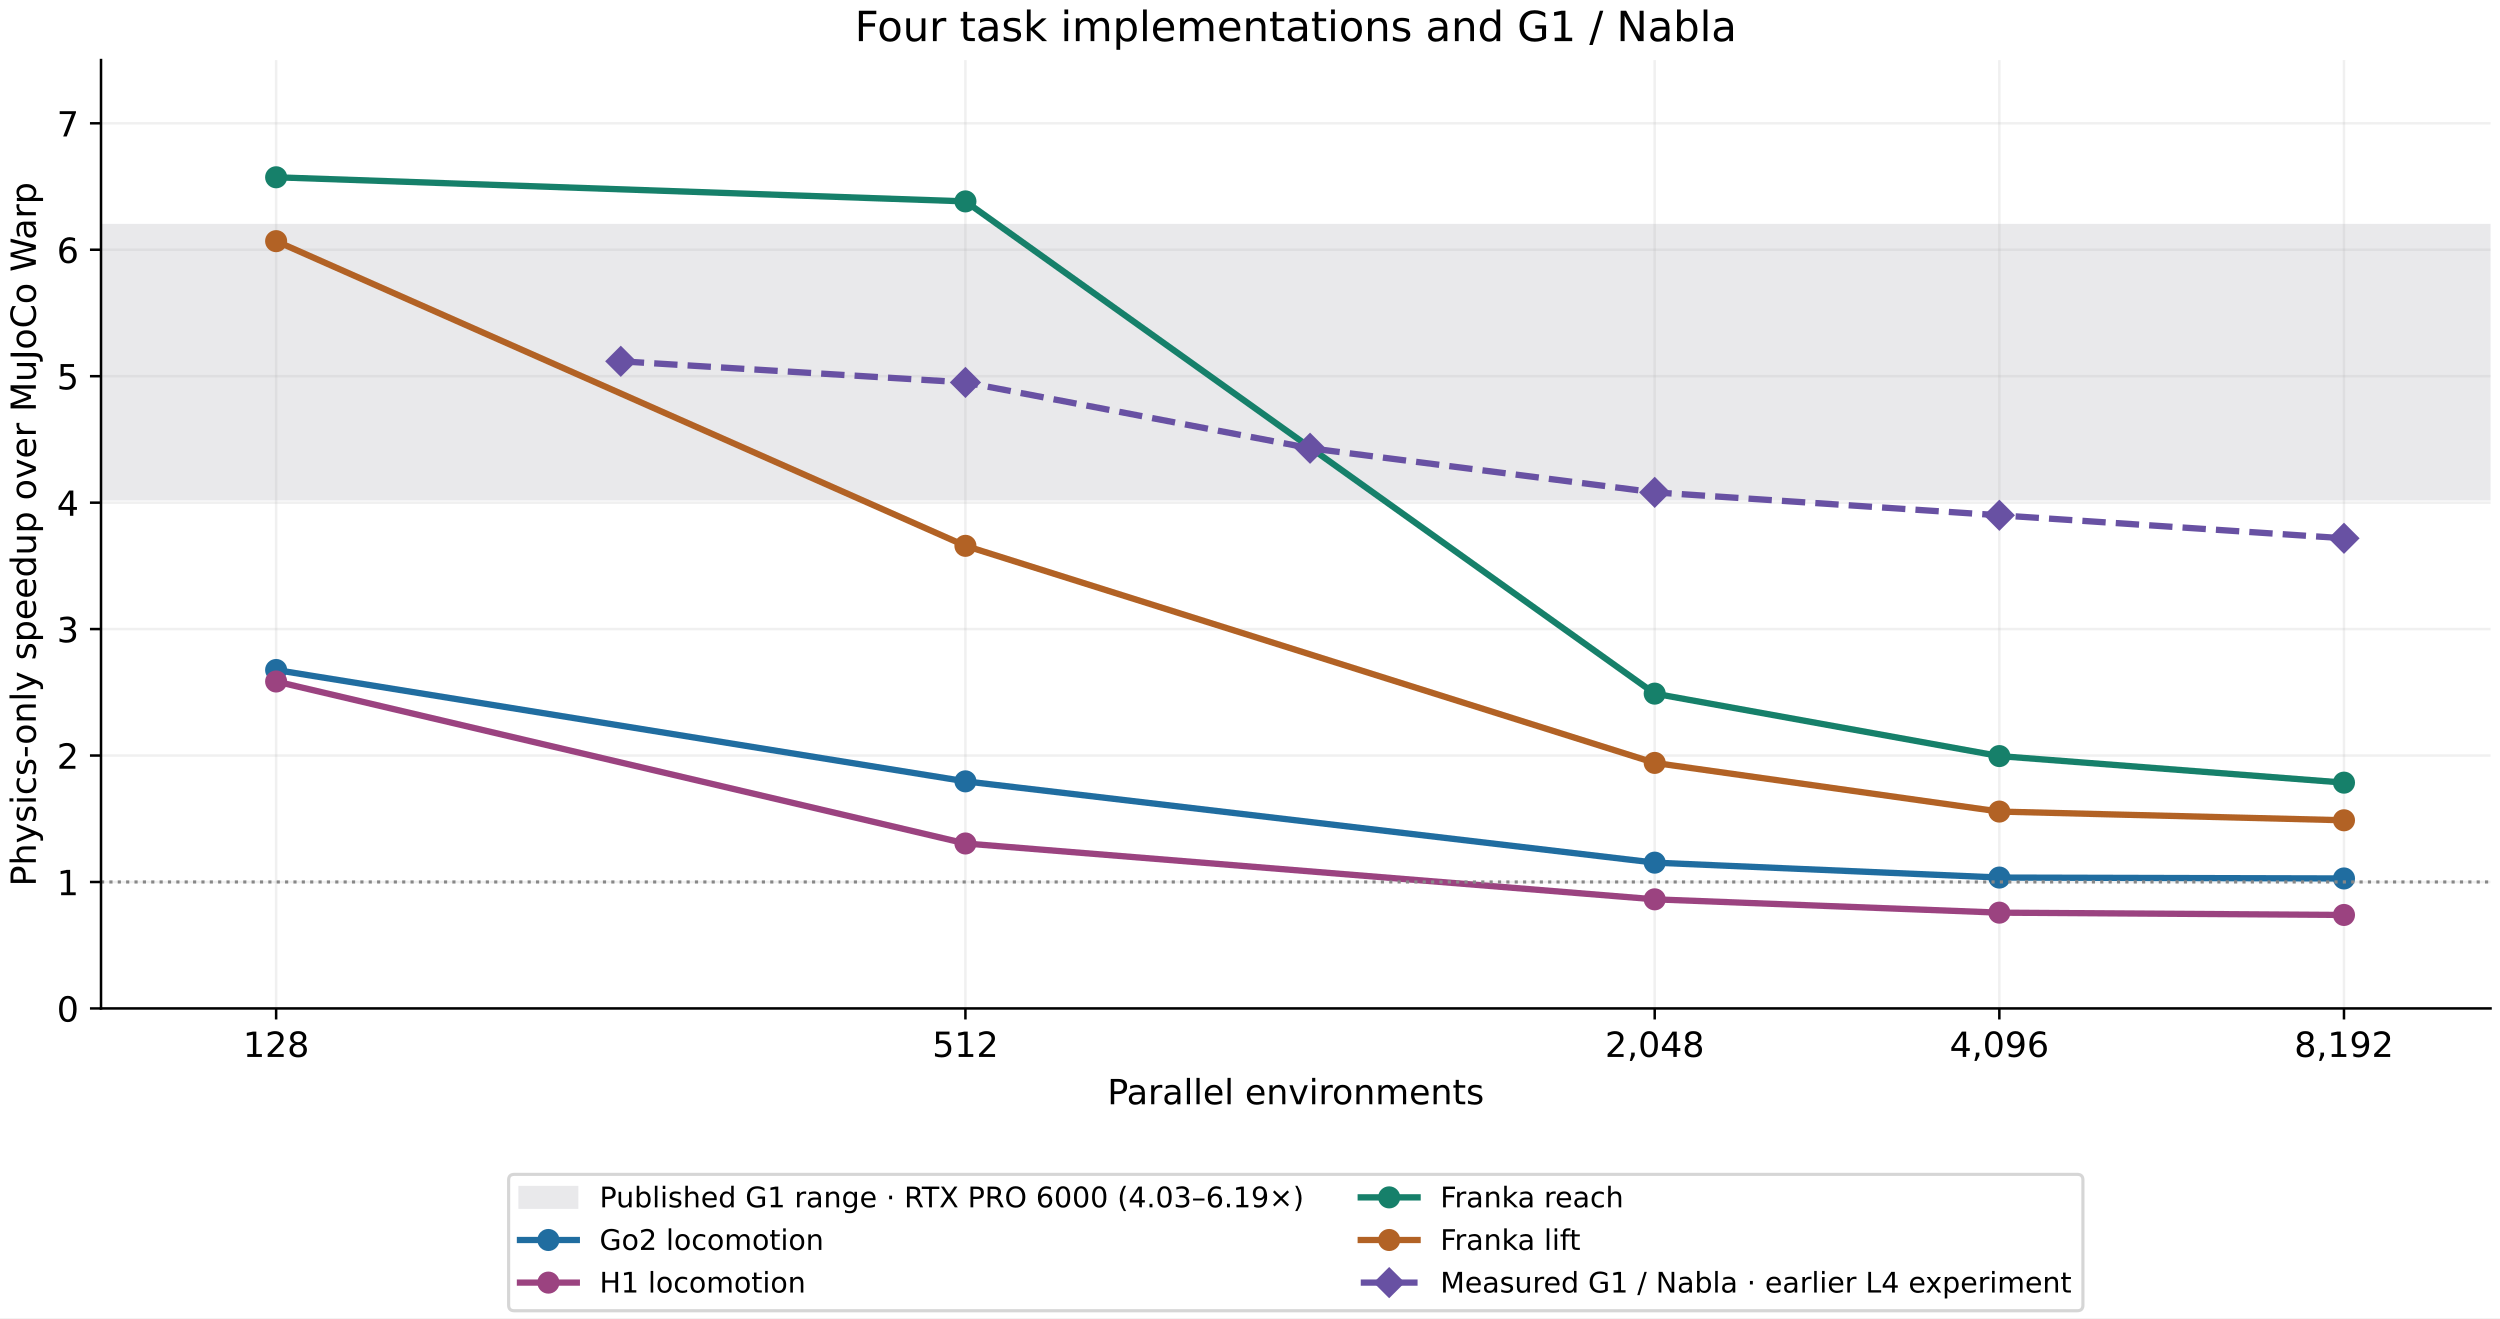
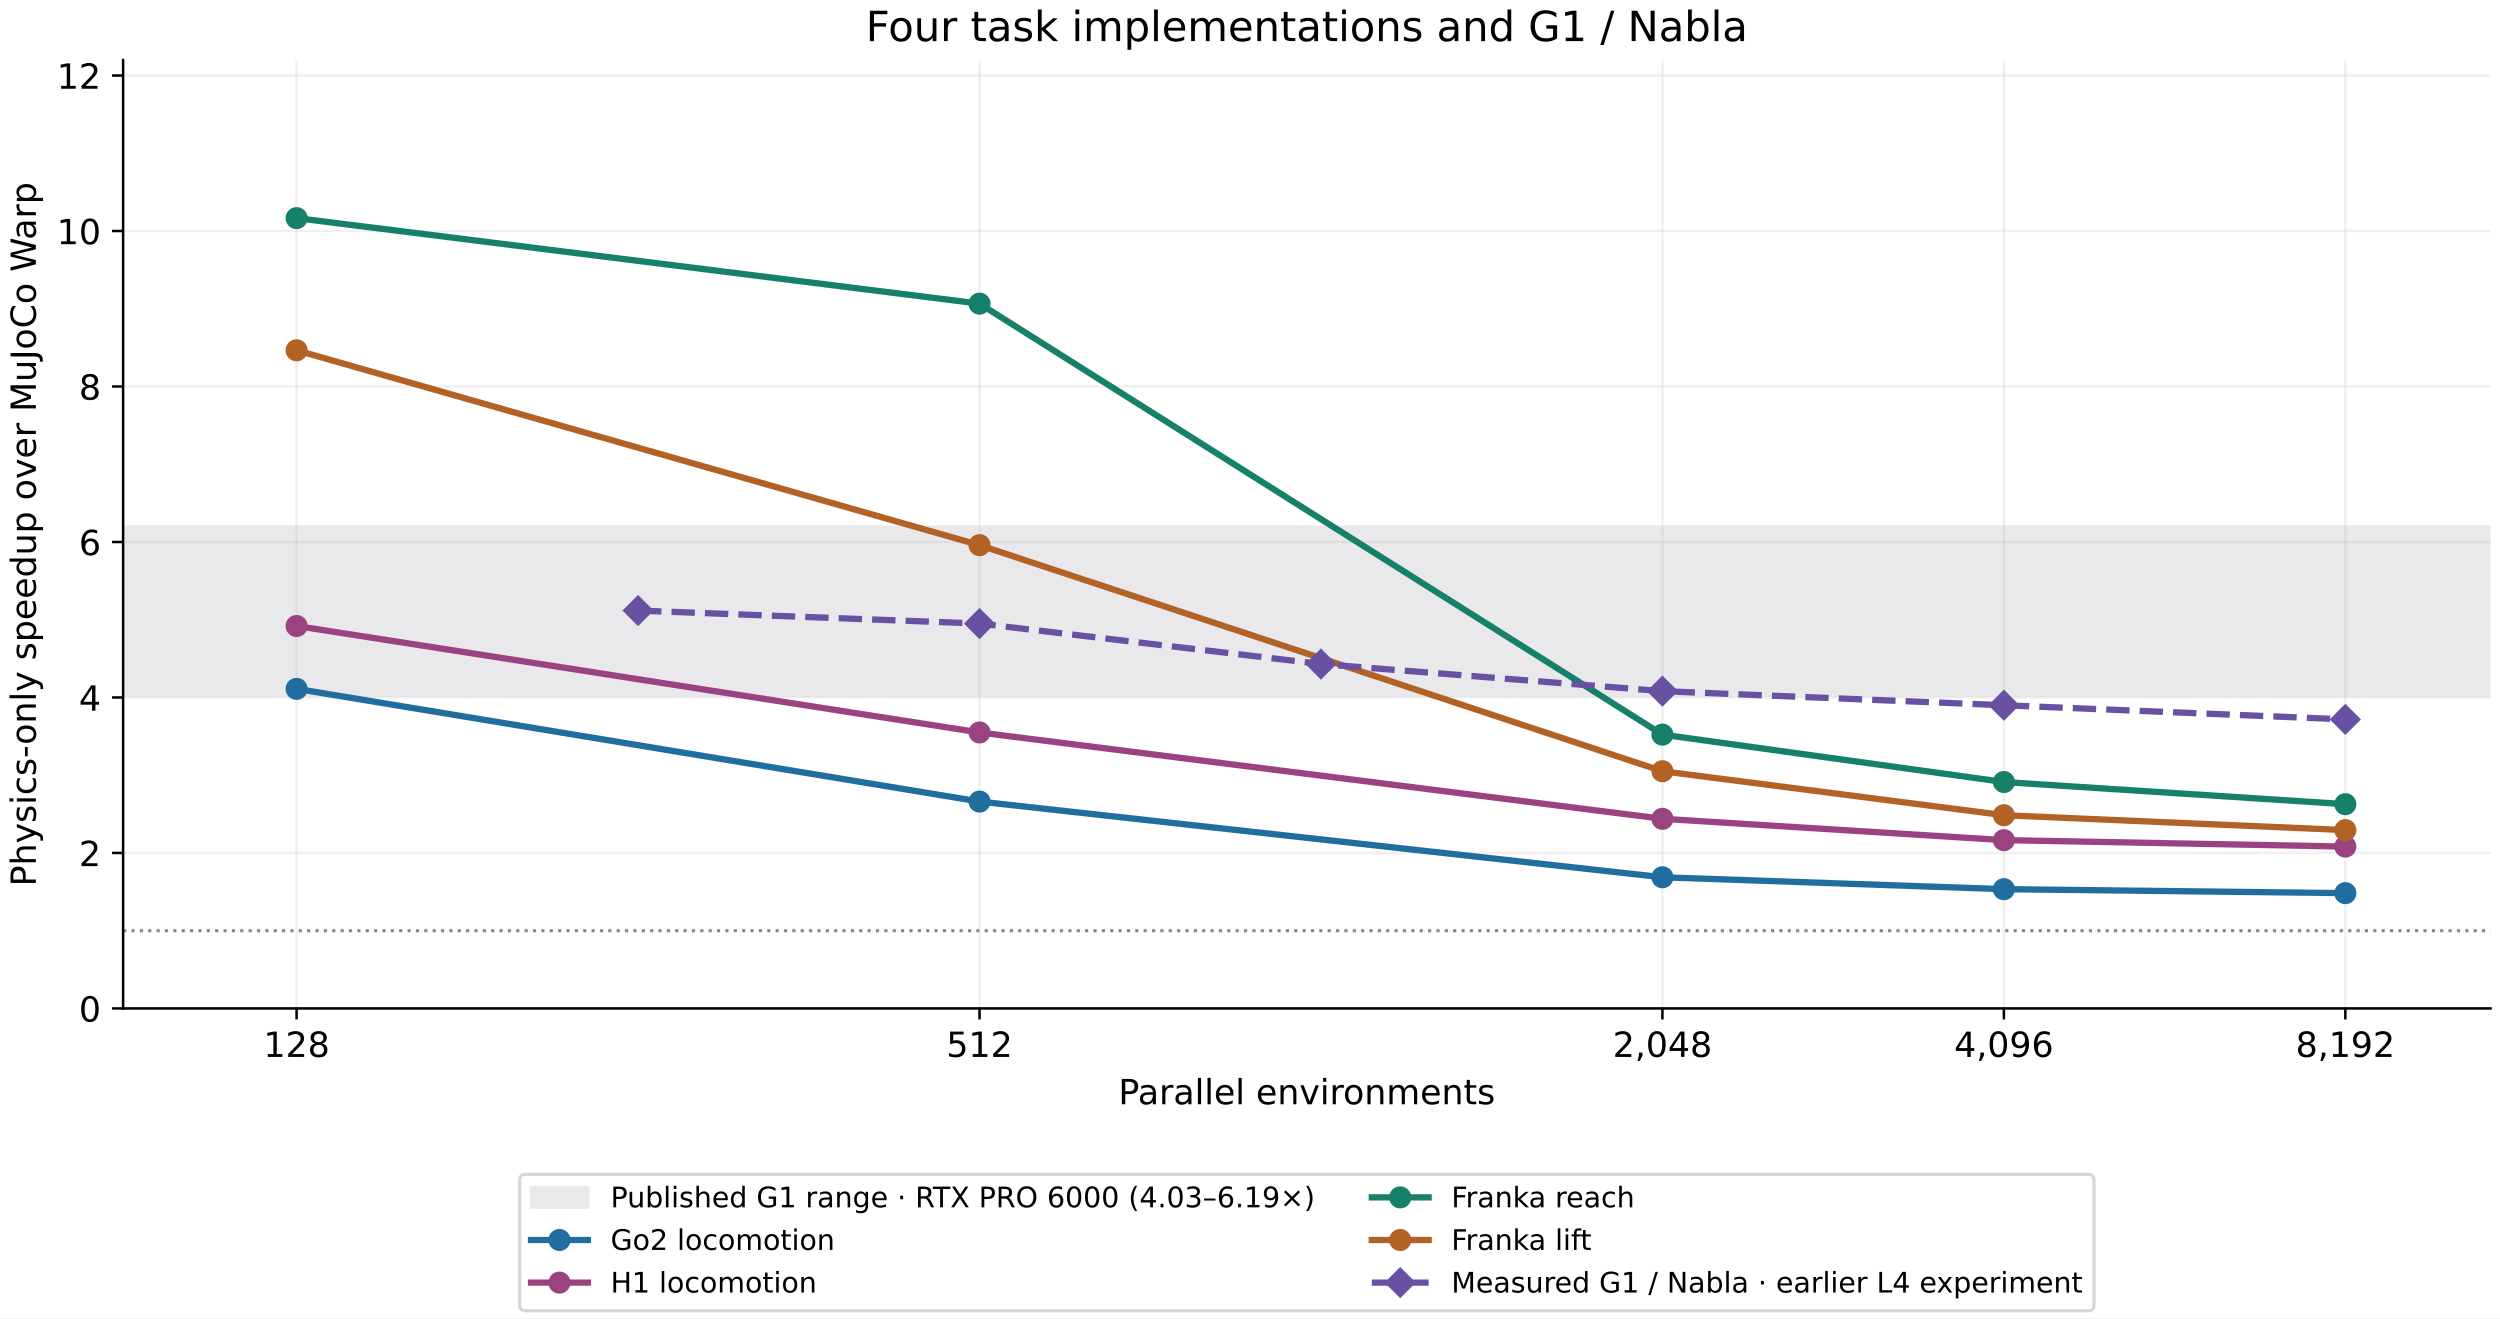
<svg xmlns="http://www.w3.org/2000/svg" xmlns:xlink="http://www.w3.org/1999/xlink" width="792pt" height="417.6pt" viewBox="0 0 792 417.6" version="1.1">
  <defs>
    <style type="text/css">*{stroke-linejoin: round; stroke-linecap: butt}</style>
  </defs>
  <g id="figure_1">
    <g id="patch_1">
      <path d="M 0 417.6 L 792 417.6 L 792 0 L 0 0 z " style="fill: #ffffff" />
    </g>
    <g id="axes_1">
      <g id="patch_2">
-         <path d="M 32 319.471 L 789 319.471 L 789 19.03 L 32 19.03 z " style="fill: #ffffff" />
+         <path d="M 38.999 319.471 L 789 319.471 L 789 19.03 L 38.999 19.03 z " style="fill: #ffffff" />
      </g>
      <g id="patch_3">
-         <path d="M 32 158.053 L 789 158.053 L 789 71.422 L 32 71.422 z " clip-path="url(#pf70c721f65)" style="fill: #9a9aa6; opacity: 0.22; stroke: #9a9aa6; stroke-linejoin: miter" />
+         <path d="M 38.999 220.23 L 789 220.23 L 789 166.969 L 38.999 166.969 z " clip-path="url(#p14d3bb6315)" style="fill: #9a9aa6; opacity: 0.22; stroke: #9a9aa6; stroke-linejoin: miter" />
      </g>
      <g id="matplotlib.axis_1">
        <g id="xtick_1">
          <g id="line2d_1">
-             <path d="M 87.48 319.471 L 87.48 19.03 " clip-path="url(#pf70c721f65)" style="fill: none; stroke: #b0b0b0; stroke-opacity: 0.18; stroke-width: 0.8; stroke-linecap: square" />
+             <path d="M 93.966 319.471 L 93.966 19.03 " clip-path="url(#p14d3bb6315)" style="fill: none; stroke: #b0b0b0; stroke-opacity: 0.18; stroke-width: 0.8; stroke-linecap: square" />
          </g>
          <g id="line2d_2">
            <defs>
-               <path id="m4992b36d15" d="M 0 0 L 0 3.5 " style="stroke: #000000; stroke-width: 0.8" />
+               <path id="m8bd00dd24c" d="M 0 0 L 0 3.5 " style="stroke: #000000; stroke-width: 0.8" />
            </defs>
            <g>
-               <use xlink:href="#m4992b36d15" x="87.48" y="319.471" style="stroke: #000000; stroke-width: 0.8" />
+               <use xlink:href="#m8bd00dd24c" x="93.966" y="319.471" style="stroke: #000000; stroke-width: 0.8" />
            </g>
          </g>
          <g id="text_1">
-             <text style="font-size: 11px; font-family: 'DejaVu Sans'; text-anchor: middle" x="87.48" y="334.828" transform="rotate(-0 87.48045 334.828)">128</text>
+             <text style="font-size: 11px; font-family: 'DejaVu Sans'; text-anchor: middle" x="93.966" y="334.828" transform="rotate(-0 93.96627 334.828)">128</text>
          </g>
        </g>
        <g id="xtick_2">
          <g id="line2d_3">
-             <path d="M 305.845 319.471 L 305.845 19.03 " clip-path="url(#pf70c721f65)" style="fill: none; stroke: #b0b0b0; stroke-opacity: 0.18; stroke-width: 0.8; stroke-linecap: square" />
+             <path d="M 310.312 319.471 L 310.312 19.03 " clip-path="url(#p14d3bb6315)" style="fill: none; stroke: #b0b0b0; stroke-opacity: 0.18; stroke-width: 0.8; stroke-linecap: square" />
          </g>
          <g id="line2d_4">
            <g>
-               <use xlink:href="#m4992b36d15" x="305.845" y="319.471" style="stroke: #000000; stroke-width: 0.8" />
+               <use xlink:href="#m8bd00dd24c" x="310.312" y="319.471" style="stroke: #000000; stroke-width: 0.8" />
            </g>
          </g>
          <g id="text_2">
-             <text style="font-size: 11px; font-family: 'DejaVu Sans'; text-anchor: middle" x="305.845" y="334.828" transform="rotate(-0 305.8449 334.828)">512</text>
+             <text style="font-size: 11px; font-family: 'DejaVu Sans'; text-anchor: middle" x="310.312" y="334.828" transform="rotate(-0 310.3118 334.828)">512</text>
          </g>
        </g>
        <g id="xtick_3">
          <g id="line2d_5">
-             <path d="M 524.209 319.471 L 524.209 19.03 " clip-path="url(#pf70c721f65)" style="fill: none; stroke: #b0b0b0; stroke-opacity: 0.18; stroke-width: 0.8; stroke-linecap: square" />
+             <path d="M 526.657 319.471 L 526.657 19.03 " clip-path="url(#p14d3bb6315)" style="fill: none; stroke: #b0b0b0; stroke-opacity: 0.18; stroke-width: 0.8; stroke-linecap: square" />
          </g>
          <g id="line2d_6">
            <g>
-               <use xlink:href="#m4992b36d15" x="524.209" y="319.471" style="stroke: #000000; stroke-width: 0.8" />
+               <use xlink:href="#m8bd00dd24c" x="526.657" y="319.471" style="stroke: #000000; stroke-width: 0.8" />
            </g>
          </g>
          <g id="text_3">
-             <text style="font-size: 11px; font-family: 'DejaVu Sans'; text-anchor: middle" x="524.209" y="334.828" transform="rotate(-0 524.2093 334.828)">2,048</text>
+             <text style="font-size: 11px; font-family: 'DejaVu Sans'; text-anchor: middle" x="526.657" y="334.828" transform="rotate(-0 526.6574 334.828)">2,048</text>
          </g>
        </g>
        <g id="xtick_4">
          <g id="line2d_7">
-             <path d="M 633.392 319.471 L 633.392 19.03 " clip-path="url(#pf70c721f65)" style="fill: none; stroke: #b0b0b0; stroke-opacity: 0.18; stroke-width: 0.8; stroke-linecap: square" />
+             <path d="M 634.83 319.471 L 634.83 19.03 " clip-path="url(#p14d3bb6315)" style="fill: none; stroke: #b0b0b0; stroke-opacity: 0.18; stroke-width: 0.8; stroke-linecap: square" />
          </g>
          <g id="line2d_8">
            <g>
-               <use xlink:href="#m4992b36d15" x="633.392" y="319.471" style="stroke: #000000; stroke-width: 0.8" />
+               <use xlink:href="#m8bd00dd24c" x="634.83" y="319.471" style="stroke: #000000; stroke-width: 0.8" />
            </g>
          </g>
          <g id="text_4">
-             <text style="font-size: 11px; font-family: 'DejaVu Sans'; text-anchor: middle" x="633.392" y="334.828" transform="rotate(-0 633.3915 334.828)">4,096</text>
+             <text style="font-size: 11px; font-family: 'DejaVu Sans'; text-anchor: middle" x="634.83" y="334.828" transform="rotate(-0 634.8302 334.828)">4,096</text>
          </g>
        </g>
        <g id="xtick_5">
          <g id="line2d_9">
-             <path d="M 742.574 319.471 L 742.574 19.03 " clip-path="url(#pf70c721f65)" style="fill: none; stroke: #b0b0b0; stroke-opacity: 0.18; stroke-width: 0.8; stroke-linecap: square" />
+             <path d="M 743.003 319.471 L 743.003 19.03 " clip-path="url(#p14d3bb6315)" style="fill: none; stroke: #b0b0b0; stroke-opacity: 0.18; stroke-width: 0.8; stroke-linecap: square" />
          </g>
          <g id="line2d_10">
            <g>
-               <use xlink:href="#m4992b36d15" x="742.574" y="319.471" style="stroke: #000000; stroke-width: 0.8" />
+               <use xlink:href="#m8bd00dd24c" x="743.003" y="319.471" style="stroke: #000000; stroke-width: 0.8" />
            </g>
          </g>
          <g id="text_5">
-             <text style="font-size: 11px; font-family: 'DejaVu Sans'; text-anchor: middle" x="742.574" y="334.828" transform="rotate(-0 742.5737 334.828)">8,192</text>
+             <text style="font-size: 11px; font-family: 'DejaVu Sans'; text-anchor: middle" x="743.003" y="334.828" transform="rotate(-0 743.003 334.828)">8,192</text>
          </g>
        </g>
        <g id="text_6">
-           <text style="font-size: 11px; font-family: 'DejaVu Sans'; text-anchor: middle" x="410.5" y="349.829" transform="rotate(-0 410.4998 349.8289)">Parallel environments</text>
+           <text style="font-size: 11px; font-family: 'DejaVu Sans'; text-anchor: middle" x="413.999" y="349.829" transform="rotate(-0 413.9992 349.8289)">Parallel environments</text>
        </g>
      </g>
      <g id="matplotlib.axis_2">
        <g id="ytick_1">
          <g id="line2d_11">
-             <path d="M 32 319.471 L 789 319.471 " clip-path="url(#pf70c721f65)" style="fill: none; stroke: #b0b0b0; stroke-opacity: 0.18; stroke-width: 0.8; stroke-linecap: square" />
+             <path d="M 38.999 319.471 L 789 319.471 " clip-path="url(#p14d3bb6315)" style="fill: none; stroke: #b0b0b0; stroke-opacity: 0.18; stroke-width: 0.8; stroke-linecap: square" />
          </g>
          <g id="line2d_12">
            <defs>
-               <path id="m849de8a150" d="M 0 0 L -3.5 0 " style="stroke: #000000; stroke-width: 0.8" />
+               <path id="m63d4c0703d" d="M 0 0 L -3.5 0 " style="stroke: #000000; stroke-width: 0.8" />
            </defs>
            <g>
-               <use xlink:href="#m849de8a150" x="32" y="319.471" style="stroke: #000000; stroke-width: 0.8" />
+               <use xlink:href="#m63d4c0703d" x="38.999" y="319.471" style="stroke: #000000; stroke-width: 0.8" />
            </g>
          </g>
          <g id="text_7">
-             <text style="font-size: 11px; font-family: 'DejaVu Sans'; text-anchor: end" x="25" y="323.649" transform="rotate(-0 24.99985 323.6493)">0</text>
+             <text style="font-size: 11px; font-family: 'DejaVu Sans'; text-anchor: end" x="31.999" y="323.649" transform="rotate(-0 31.9986 323.6493)">0</text>
          </g>
        </g>
        <g id="ytick_2">
          <g id="line2d_13">
-             <path d="M 32 279.412 L 789 279.412 " clip-path="url(#pf70c721f65)" style="fill: none; stroke: #b0b0b0; stroke-opacity: 0.18; stroke-width: 0.8; stroke-linecap: square" />
+             <path d="M 38.999 270.214 L 789 270.214 " clip-path="url(#p14d3bb6315)" style="fill: none; stroke: #b0b0b0; stroke-opacity: 0.18; stroke-width: 0.8; stroke-linecap: square" />
          </g>
          <g id="line2d_14">
            <g>
-               <use xlink:href="#m849de8a150" x="32" y="279.412" style="stroke: #000000; stroke-width: 0.8" />
+               <use xlink:href="#m63d4c0703d" x="38.999" y="270.214" style="stroke: #000000; stroke-width: 0.8" />
            </g>
          </g>
          <g id="text_8">
-             <text style="font-size: 11px; font-family: 'DejaVu Sans'; text-anchor: end" x="25" y="283.591" transform="rotate(-0 24.99985 283.5906)">1</text>
+             <text style="font-size: 11px; font-family: 'DejaVu Sans'; text-anchor: end" x="31.999" y="274.393" transform="rotate(-0 31.9986 274.3926)">2</text>
          </g>
        </g>
        <g id="ytick_3">
          <g id="line2d_15">
-             <path d="M 32 239.353 L 789 239.353 " clip-path="url(#pf70c721f65)" style="fill: none; stroke: #b0b0b0; stroke-opacity: 0.18; stroke-width: 0.8; stroke-linecap: square" />
+             <path d="M 38.999 220.957 L 789 220.957 " clip-path="url(#p14d3bb6315)" style="fill: none; stroke: #b0b0b0; stroke-opacity: 0.18; stroke-width: 0.8; stroke-linecap: square" />
          </g>
          <g id="line2d_16">
            <g>
-               <use xlink:href="#m849de8a150" x="32" y="239.353" style="stroke: #000000; stroke-width: 0.8" />
+               <use xlink:href="#m63d4c0703d" x="38.999" y="220.957" style="stroke: #000000; stroke-width: 0.8" />
            </g>
          </g>
          <g id="text_9">
-             <text style="font-size: 11px; font-family: 'DejaVu Sans'; text-anchor: end" x="25" y="243.532" transform="rotate(-0 24.99985 243.5319)">2</text>
+             <text style="font-size: 11px; font-family: 'DejaVu Sans'; text-anchor: end" x="31.999" y="225.136" transform="rotate(-0 31.9986 225.136)">4</text>
          </g>
        </g>
        <g id="ytick_4">
          <g id="line2d_17">
-             <path d="M 32 199.294 L 789 199.294 " clip-path="url(#pf70c721f65)" style="fill: none; stroke: #b0b0b0; stroke-opacity: 0.18; stroke-width: 0.8; stroke-linecap: square" />
+             <path d="M 38.999 171.701 L 789 171.701 " clip-path="url(#p14d3bb6315)" style="fill: none; stroke: #b0b0b0; stroke-opacity: 0.18; stroke-width: 0.8; stroke-linecap: square" />
          </g>
          <g id="line2d_18">
            <g>
-               <use xlink:href="#m849de8a150" x="32" y="199.294" style="stroke: #000000; stroke-width: 0.8" />
+               <use xlink:href="#m63d4c0703d" x="38.999" y="171.701" style="stroke: #000000; stroke-width: 0.8" />
            </g>
          </g>
          <g id="text_10">
-             <text style="font-size: 11px; font-family: 'DejaVu Sans'; text-anchor: end" x="25" y="203.473" transform="rotate(-0 24.99985 203.4731)">3</text>
+             <text style="font-size: 11px; font-family: 'DejaVu Sans'; text-anchor: end" x="31.999" y="175.879" transform="rotate(-0 31.9986 175.8793)">6</text>
          </g>
        </g>
        <g id="ytick_5">
          <g id="line2d_19">
-             <path d="M 32 159.236 L 789 159.236 " clip-path="url(#pf70c721f65)" style="fill: none; stroke: #b0b0b0; stroke-opacity: 0.18; stroke-width: 0.8; stroke-linecap: square" />
+             <path d="M 38.999 122.444 L 789 122.444 " clip-path="url(#p14d3bb6315)" style="fill: none; stroke: #b0b0b0; stroke-opacity: 0.18; stroke-width: 0.8; stroke-linecap: square" />
          </g>
          <g id="line2d_20">
            <g>
-               <use xlink:href="#m849de8a150" x="32" y="159.236" style="stroke: #000000; stroke-width: 0.8" />
+               <use xlink:href="#m63d4c0703d" x="38.999" y="122.444" style="stroke: #000000; stroke-width: 0.8" />
            </g>
          </g>
          <g id="text_11">
-             <text style="font-size: 11px; font-family: 'DejaVu Sans'; text-anchor: end" x="25" y="163.414" transform="rotate(-0 24.99985 163.4144)">4</text>
+             <text style="font-size: 11px; font-family: 'DejaVu Sans'; text-anchor: end" x="31.999" y="126.623" transform="rotate(-0 31.9986 126.6226)">8</text>
          </g>
        </g>
        <g id="ytick_6">
          <g id="line2d_21">
-             <path d="M 32 119.177 L 789 119.177 " clip-path="url(#pf70c721f65)" style="fill: none; stroke: #b0b0b0; stroke-opacity: 0.18; stroke-width: 0.8; stroke-linecap: square" />
+             <path d="M 38.999 73.187 L 789 73.187 " clip-path="url(#p14d3bb6315)" style="fill: none; stroke: #b0b0b0; stroke-opacity: 0.18; stroke-width: 0.8; stroke-linecap: square" />
          </g>
          <g id="line2d_22">
            <g>
-               <use xlink:href="#m849de8a150" x="32" y="119.177" style="stroke: #000000; stroke-width: 0.8" />
+               <use xlink:href="#m63d4c0703d" x="38.999" y="73.187" style="stroke: #000000; stroke-width: 0.8" />
            </g>
          </g>
          <g id="text_12">
-             <text style="font-size: 11px; font-family: 'DejaVu Sans'; text-anchor: end" x="25" y="123.356" transform="rotate(-0 24.99985 123.3557)">5</text>
+             <text style="font-size: 11px; font-family: 'DejaVu Sans'; text-anchor: end" x="31.999" y="77.366" transform="rotate(-0 31.9986 77.36596)">10</text>
          </g>
        </g>
        <g id="ytick_7">
          <g id="line2d_23">
-             <path d="M 32 79.118 L 789 79.118 " clip-path="url(#pf70c721f65)" style="fill: none; stroke: #b0b0b0; stroke-opacity: 0.18; stroke-width: 0.8; stroke-linecap: square" />
+             <path d="M 38.999 23.931 L 789 23.931 " clip-path="url(#p14d3bb6315)" style="fill: none; stroke: #b0b0b0; stroke-opacity: 0.18; stroke-width: 0.8; stroke-linecap: square" />
          </g>
          <g id="line2d_24">
            <g>
-               <use xlink:href="#m849de8a150" x="32" y="79.118" style="stroke: #000000; stroke-width: 0.8" />
+               <use xlink:href="#m63d4c0703d" x="38.999" y="23.931" style="stroke: #000000; stroke-width: 0.8" />
            </g>
          </g>
          <g id="text_13">
-             <text style="font-size: 11px; font-family: 'DejaVu Sans'; text-anchor: end" x="25" y="83.297" transform="rotate(-0 24.99985 83.29697)">6</text>
-           </g>
-         </g>
-         <g id="ytick_8">
-           <g id="line2d_25">
-             <path d="M 32 39.06 L 789 39.06 " clip-path="url(#pf70c721f65)" style="fill: none; stroke: #b0b0b0; stroke-opacity: 0.18; stroke-width: 0.8; stroke-linecap: square" />
-           </g>
-           <g id="line2d_26">
-             <g>
-               <use xlink:href="#m849de8a150" x="32" y="39.06" style="stroke: #000000; stroke-width: 0.8" />
-             </g>
-           </g>
-           <g id="text_14">
-             <text style="font-size: 11px; font-family: 'DejaVu Sans'; text-anchor: end" x="25" y="43.238" transform="rotate(-0 24.99985 43.23825)">7</text>
-           </g>
-         </g>
-         <g id="text_15">
+             <text style="font-size: 11px; font-family: 'DejaVu Sans'; text-anchor: end" x="31.999" y="28.109" transform="rotate(-0 31.9986 28.10929)">12</text>
+           </g>
+         </g>
+         <g id="text_14">
          <text style="font-size: 11px; font-family: 'DejaVu Sans'; text-anchor: middle" x="11.359" y="169.25" transform="rotate(-90 11.35852 169.2504)">Physics-only speedup over MuJoCo Warp</text>
        </g>
      </g>
+       <g id="line2d_25">
+         <path d="M 93.966 218.239 L 310.312 253.938 L 526.657 277.921 L 634.83 281.694 L 743.003 282.946 " clip-path="url(#p14d3bb6315)" style="fill: none; stroke: #206da0; stroke-width: 2; stroke-linecap: square" />
+         <defs>
+           <path id="mc1a926c5d4" d="M 0 3 C 0.796 3 1.559 2.684 2.121 2.121 C 2.684 1.559 3 0.796 3 0 C 3 -0.796 2.684 -1.559 2.121 -2.121 C 1.559 -2.684 0.796 -3 0 -3 C -0.796 -3 -1.559 -2.684 -2.121 -2.121 C -2.684 -1.559 -3 -0.796 -3 0 C -3 0.796 -2.684 1.559 -2.121 2.121 C -1.559 2.684 -0.796 3 0 3 z " style="stroke: #206da0" />
+         </defs>
+         <g clip-path="url(#p14d3bb6315)">
+           <use xlink:href="#mc1a926c5d4" x="93.966" y="218.239" style="fill: #206da0; stroke: #206da0" />
+           <use xlink:href="#mc1a926c5d4" x="310.312" y="253.938" style="fill: #206da0; stroke: #206da0" />
+           <use xlink:href="#mc1a926c5d4" x="526.657" y="277.921" style="fill: #206da0; stroke: #206da0" />
+           <use xlink:href="#mc1a926c5d4" x="634.83" y="281.694" style="fill: #206da0; stroke: #206da0" />
+           <use xlink:href="#mc1a926c5d4" x="743.003" y="282.946" style="fill: #206da0; stroke: #206da0" />
+         </g>
+       </g>
+       <g id="line2d_26">
+         <path d="M 93.966 198.32 L 310.312 232.047 L 526.657 259.402 L 634.83 266.159 L 743.003 268.197 " clip-path="url(#p14d3bb6315)" style="fill: none; stroke: #9b4380; stroke-width: 2; stroke-linecap: square" />
+         <defs>
+           <path id="m480adb7b73" d="M 0 3 C 0.796 3 1.559 2.684 2.121 2.121 C 2.684 1.559 3 0.796 3 0 C 3 -0.796 2.684 -1.559 2.121 -2.121 C 1.559 -2.684 0.796 -3 0 -3 C -0.796 -3 -1.559 -2.684 -2.121 -2.121 C -2.684 -1.559 -3 -0.796 -3 0 C -3 0.796 -2.684 1.559 -2.121 2.121 C -1.559 2.684 -0.796 3 0 3 z " style="stroke: #9b4380" />
+         </defs>
+         <g clip-path="url(#p14d3bb6315)">
+           <use xlink:href="#m480adb7b73" x="93.966" y="198.32" style="fill: #9b4380; stroke: #9b4380" />
+           <use xlink:href="#m480adb7b73" x="310.312" y="232.047" style="fill: #9b4380; stroke: #9b4380" />
+           <use xlink:href="#m480adb7b73" x="526.657" y="259.402" style="fill: #9b4380; stroke: #9b4380" />
+           <use xlink:href="#m480adb7b73" x="634.83" y="266.159" style="fill: #9b4380; stroke: #9b4380" />
+           <use xlink:href="#m480adb7b73" x="743.003" y="268.197" style="fill: #9b4380; stroke: #9b4380" />
+         </g>
+       </g>
      <g id="line2d_27">
-         <path d="M 87.48 212.254 L 305.845 247.532 L 524.209 273.287 L 633.392 278.01 L 742.574 278.297 " clip-path="url(#pf70c721f65)" style="fill: none; stroke: #206da0; stroke-width: 2; stroke-linecap: square" />
-         <defs>
-           <path id="m7892020bc1" d="M 0 3 C 0.796 3 1.559 2.684 2.121 2.121 C 2.684 1.559 3 0.796 3 0 C 3 -0.796 2.684 -1.559 2.121 -2.121 C 1.559 -2.684 0.796 -3 0 -3 C -0.796 -3 -1.559 -2.684 -2.121 -2.121 C -2.684 -1.559 -3 -0.796 -3 0 C -3 0.796 -2.684 1.559 -2.121 2.121 C -1.559 2.684 -0.796 3 0 3 z " style="stroke: #206da0" />
-         </defs>
-         <g clip-path="url(#pf70c721f65)">
-           <use xlink:href="#m7892020bc1" x="87.48" y="212.254" style="fill: #206da0; stroke: #206da0" />
-           <use xlink:href="#m7892020bc1" x="305.845" y="247.532" style="fill: #206da0; stroke: #206da0" />
-           <use xlink:href="#m7892020bc1" x="524.209" y="273.287" style="fill: #206da0; stroke: #206da0" />
-           <use xlink:href="#m7892020bc1" x="633.392" y="278.01" style="fill: #206da0; stroke: #206da0" />
-           <use xlink:href="#m7892020bc1" x="742.574" y="278.297" style="fill: #206da0; stroke: #206da0" />
+         <path d="M 93.966 69.104 L 310.312 96.195 L 526.657 232.726 L 634.83 247.746 L 743.003 254.768 " clip-path="url(#p14d3bb6315)" style="fill: none; stroke: #16806a; stroke-width: 2; stroke-linecap: square" />
+         <defs>
+           <path id="m699093c126" d="M 0 3 C 0.796 3 1.559 2.684 2.121 2.121 C 2.684 1.559 3 0.796 3 0 C 3 -0.796 2.684 -1.559 2.121 -2.121 C 1.559 -2.684 0.796 -3 0 -3 C -0.796 -3 -1.559 -2.684 -2.121 -2.121 C -2.684 -1.559 -3 -0.796 -3 0 C -3 0.796 -2.684 1.559 -2.121 2.121 C -1.559 2.684 -0.796 3 0 3 z " style="stroke: #16806a" />
+         </defs>
+         <g clip-path="url(#p14d3bb6315)">
+           <use xlink:href="#m699093c126" x="93.966" y="69.104" style="fill: #16806a; stroke: #16806a" />
+           <use xlink:href="#m699093c126" x="310.312" y="96.195" style="fill: #16806a; stroke: #16806a" />
+           <use xlink:href="#m699093c126" x="526.657" y="232.726" style="fill: #16806a; stroke: #16806a" />
+           <use xlink:href="#m699093c126" x="634.83" y="247.746" style="fill: #16806a; stroke: #16806a" />
+           <use xlink:href="#m699093c126" x="743.003" y="254.768" style="fill: #16806a; stroke: #16806a" />
        </g>
      </g>
      <g id="line2d_28">
-         <path d="M 87.48 215.899 L 305.845 267.215 L 524.209 284.908 L 633.392 289.129 L 742.574 289.859 " clip-path="url(#pf70c721f65)" style="fill: none; stroke: #9b4380; stroke-width: 2; stroke-linecap: square" />
-         <defs>
-           <path id="m42b86158a6" d="M 0 3 C 0.796 3 1.559 2.684 2.121 2.121 C 2.684 1.559 3 0.796 3 0 C 3 -0.796 2.684 -1.559 2.121 -2.121 C 1.559 -2.684 0.796 -3 0 -3 C -0.796 -3 -1.559 -2.684 -2.121 -2.121 C -2.684 -1.559 -3 -0.796 -3 0 C -3 0.796 -2.684 1.559 -2.121 2.121 C -1.559 2.684 -0.796 3 0 3 z " style="stroke: #9b4380" />
-         </defs>
-         <g clip-path="url(#pf70c721f65)">
-           <use xlink:href="#m42b86158a6" x="87.48" y="215.899" style="fill: #9b4380; stroke: #9b4380" />
-           <use xlink:href="#m42b86158a6" x="305.845" y="267.215" style="fill: #9b4380; stroke: #9b4380" />
-           <use xlink:href="#m42b86158a6" x="524.209" y="284.908" style="fill: #9b4380; stroke: #9b4380" />
-           <use xlink:href="#m42b86158a6" x="633.392" y="289.129" style="fill: #9b4380; stroke: #9b4380" />
-           <use xlink:href="#m42b86158a6" x="742.574" y="289.859" style="fill: #9b4380; stroke: #9b4380" />
+         <path d="M 93.966 110.973 L 310.312 172.705 L 526.657 244.327 L 634.83 258.262 L 743.003 262.98 " clip-path="url(#p14d3bb6315)" style="fill: none; stroke: #b26225; stroke-width: 2; stroke-linecap: square" />
+         <defs>
+           <path id="m70eaddea8c" d="M 0 3 C 0.796 3 1.559 2.684 2.121 2.121 C 2.684 1.559 3 0.796 3 0 C 3 -0.796 2.684 -1.559 2.121 -2.121 C 1.559 -2.684 0.796 -3 0 -3 C -0.796 -3 -1.559 -2.684 -2.121 -2.121 C -2.684 -1.559 -3 -0.796 -3 0 C -3 0.796 -2.684 1.559 -2.121 2.121 C -1.559 2.684 -0.796 3 0 3 z " style="stroke: #b26225" />
+         </defs>
+         <g clip-path="url(#p14d3bb6315)">
+           <use xlink:href="#m70eaddea8c" x="93.966" y="110.973" style="fill: #b26225; stroke: #b26225" />
+           <use xlink:href="#m70eaddea8c" x="310.312" y="172.705" style="fill: #b26225; stroke: #b26225" />
+           <use xlink:href="#m70eaddea8c" x="526.657" y="244.327" style="fill: #b26225; stroke: #b26225" />
+           <use xlink:href="#m70eaddea8c" x="634.83" y="258.262" style="fill: #b26225; stroke: #b26225" />
+           <use xlink:href="#m70eaddea8c" x="743.003" y="262.98" style="fill: #b26225; stroke: #b26225" />
        </g>
      </g>
      <g id="line2d_29">
-         <path d="M 87.48 56.162 L 305.845 63.803 L 524.209 219.741 L 633.392 239.525 L 742.574 247.944 " clip-path="url(#pf70c721f65)" style="fill: none; stroke: #16806a; stroke-width: 2; stroke-linecap: square" />
-         <defs>
-           <path id="m399bd4bc74" d="M 0 3 C 0.796 3 1.559 2.684 2.121 2.121 C 2.684 1.559 3 0.796 3 0 C 3 -0.796 2.684 -1.559 2.121 -2.121 C 1.559 -2.684 0.796 -3 0 -3 C -0.796 -3 -1.559 -2.684 -2.121 -2.121 C -2.684 -1.559 -3 -0.796 -3 0 C -3 0.796 -2.684 1.559 -2.121 2.121 C -1.559 2.684 -0.796 3 0 3 z " style="stroke: #16806a" />
-         </defs>
-         <g clip-path="url(#pf70c721f65)">
-           <use xlink:href="#m399bd4bc74" x="87.48" y="56.162" style="fill: #16806a; stroke: #16806a" />
-           <use xlink:href="#m399bd4bc74" x="305.845" y="63.803" style="fill: #16806a; stroke: #16806a" />
-           <use xlink:href="#m399bd4bc74" x="524.209" y="219.741" style="fill: #16806a; stroke: #16806a" />
-           <use xlink:href="#m399bd4bc74" x="633.392" y="239.525" style="fill: #16806a; stroke: #16806a" />
-           <use xlink:href="#m399bd4bc74" x="742.574" y="247.944" style="fill: #16806a; stroke: #16806a" />
+         <path d="M 202.139 193.429 L 310.312 197.545 L 418.485 210.365 L 526.657 218.957 L 634.83 223.421 L 743.003 227.901 " clip-path="url(#p14d3bb6315)" style="fill: none; stroke-dasharray: 7.4,3.2; stroke-dashoffset: 0; stroke: #6851a3; stroke-width: 2" />
+         <defs>
+           <path id="mda55197441" d="M -0 4.243 L 4.243 0 L 0 -4.243 L -4.243 -0 z " style="stroke: #6851a3; stroke-linejoin: miter" />
+         </defs>
+         <g clip-path="url(#p14d3bb6315)">
+           <use xlink:href="#mda55197441" x="202.139" y="193.429" style="fill: #6851a3; stroke: #6851a3; stroke-linejoin: miter" />
+           <use xlink:href="#mda55197441" x="310.312" y="197.545" style="fill: #6851a3; stroke: #6851a3; stroke-linejoin: miter" />
+           <use xlink:href="#mda55197441" x="418.485" y="210.365" style="fill: #6851a3; stroke: #6851a3; stroke-linejoin: miter" />
+           <use xlink:href="#mda55197441" x="526.657" y="218.957" style="fill: #6851a3; stroke: #6851a3; stroke-linejoin: miter" />
+           <use xlink:href="#mda55197441" x="634.83" y="223.421" style="fill: #6851a3; stroke: #6851a3; stroke-linejoin: miter" />
+           <use xlink:href="#mda55197441" x="743.003" y="227.901" style="fill: #6851a3; stroke: #6851a3; stroke-linejoin: miter" />
        </g>
      </g>
      <g id="line2d_30">
-         <path d="M 87.48 76.397 L 305.845 172.923 L 524.209 241.689 L 633.392 257.106 L 742.574 259.867 " clip-path="url(#pf70c721f65)" style="fill: none; stroke: #b26225; stroke-width: 2; stroke-linecap: square" />
-         <defs>
-           <path id="m2194e13762" d="M 0 3 C 0.796 3 1.559 2.684 2.121 2.121 C 2.684 1.559 3 0.796 3 0 C 3 -0.796 2.684 -1.559 2.121 -2.121 C 1.559 -2.684 0.796 -3 0 -3 C -0.796 -3 -1.559 -2.684 -2.121 -2.121 C -2.684 -1.559 -3 -0.796 -3 0 C -3 0.796 -2.684 1.559 -2.121 2.121 C -1.559 2.684 -0.796 3 0 3 z " style="stroke: #b26225" />
-         </defs>
-         <g clip-path="url(#pf70c721f65)">
-           <use xlink:href="#m2194e13762" x="87.48" y="76.397" style="fill: #b26225; stroke: #b26225" />
-           <use xlink:href="#m2194e13762" x="305.845" y="172.923" style="fill: #b26225; stroke: #b26225" />
-           <use xlink:href="#m2194e13762" x="524.209" y="241.689" style="fill: #b26225; stroke: #b26225" />
-           <use xlink:href="#m2194e13762" x="633.392" y="257.106" style="fill: #b26225; stroke: #b26225" />
-           <use xlink:href="#m2194e13762" x="742.574" y="259.867" style="fill: #b26225; stroke: #b26225" />
-         </g>
-       </g>
-       <g id="line2d_31">
-         <path d="M 196.663 114.459 L 305.845 121.155 L 415.027 142.007 L 524.209 155.982 L 633.392 163.242 L 742.574 170.53 " clip-path="url(#pf70c721f65)" style="fill: none; stroke-dasharray: 7.4,3.2; stroke-dashoffset: 0; stroke: #6851a3; stroke-width: 2" />
-         <defs>
-           <path id="mec7cbefa73" d="M -0 4.243 L 4.243 0 L 0 -4.243 L -4.243 -0 z " style="stroke: #6851a3; stroke-linejoin: miter" />
-         </defs>
-         <g clip-path="url(#pf70c721f65)">
-           <use xlink:href="#mec7cbefa73" x="196.663" y="114.459" style="fill: #6851a3; stroke: #6851a3; stroke-linejoin: miter" />
-           <use xlink:href="#mec7cbefa73" x="305.845" y="121.155" style="fill: #6851a3; stroke: #6851a3; stroke-linejoin: miter" />
-           <use xlink:href="#mec7cbefa73" x="415.027" y="142.007" style="fill: #6851a3; stroke: #6851a3; stroke-linejoin: miter" />
-           <use xlink:href="#mec7cbefa73" x="524.209" y="155.982" style="fill: #6851a3; stroke: #6851a3; stroke-linejoin: miter" />
-           <use xlink:href="#mec7cbefa73" x="633.392" y="163.242" style="fill: #6851a3; stroke: #6851a3; stroke-linejoin: miter" />
-           <use xlink:href="#mec7cbefa73" x="742.574" y="170.53" style="fill: #6851a3; stroke: #6851a3; stroke-linejoin: miter" />
-         </g>
-       </g>
-       <g id="line2d_32">
-         <path d="M 32 279.412 L 789 279.412 " clip-path="url(#pf70c721f65)" style="fill: none; stroke-dasharray: 1,1.65; stroke-dashoffset: 0; stroke: #888888" />
+         <path d="M 38.999 294.842 L 789 294.842 " clip-path="url(#p14d3bb6315)" style="fill: none; stroke-dasharray: 1,1.65; stroke-dashoffset: 0; stroke: #888888" />
      </g>
      <g id="patch_4">
-         <path d="M 32 319.471 L 32 19.03 " style="fill: none; stroke: #000000; stroke-width: 0.8; stroke-linejoin: miter; stroke-linecap: square" />
+         <path d="M 38.999 319.471 L 38.999 19.03 " style="fill: none; stroke: #000000; stroke-width: 0.8; stroke-linejoin: miter; stroke-linecap: square" />
      </g>
      <g id="patch_5">
-         <path d="M 32 319.471 L 789 319.471 " style="fill: none; stroke: #000000; stroke-width: 0.8; stroke-linejoin: miter; stroke-linecap: square" />
-       </g>
-       <g id="text_16">
-         <text style="font-size: 13.2px; font-family: 'DejaVu Sans'; text-anchor: middle" x="410.5" y="13.03" transform="rotate(-0 410.4998 13.03018)">Four task implementations and G1 / Nabla</text>
+         <path d="M 38.999 319.471 L 789 319.471 " style="fill: none; stroke: #000000; stroke-width: 0.8; stroke-linejoin: miter; stroke-linecap: square" />
+       </g>
+       <g id="text_15">
+         <text style="font-size: 13.2px; font-family: 'DejaVu Sans'; text-anchor: middle" x="413.999" y="13.03" transform="rotate(-0 413.9992 13.03018)">Four task implementations and G1 / Nabla</text>
      </g>
      <g id="legend_1">
        <g id="patch_6">
-           <path d="M 162.93 415.243 L 658.069 415.243 Q 659.869 415.243 659.869 413.443 L 659.869 373.841 Q 659.869 372.041 658.069 372.041 L 162.93 372.041 Q 161.13 372.041 161.13 373.841 L 161.13 413.443 Q 161.13 415.243 162.93 415.243 z " style="fill: #ffffff; opacity: 0.8; stroke: #cccccc; stroke-linejoin: miter" />
+           <path d="M 166.43 415.243 L 661.569 415.243 Q 663.369 415.243 663.369 413.443 L 663.369 373.841 Q 663.369 372.041 661.569 372.041 L 166.43 372.041 Q 164.63 372.041 164.63 373.841 L 164.63 413.443 Q 164.63 415.243 166.43 415.243 z " style="fill: #ffffff; opacity: 0.8; stroke: #cccccc; stroke-linejoin: miter" />
        </g>
        <g id="patch_7">
-           <path d="M 164.73 382.48 L 182.73 382.48 L 182.73 376.18 L 164.73 376.18 z " style="fill: #9a9aa6; opacity: 0.22; stroke: #9a9aa6; stroke-linejoin: miter" />
+           <path d="M 168.23 382.48 L 186.23 382.48 L 186.23 376.18 L 168.23 376.18 z " style="fill: #9a9aa6; opacity: 0.22; stroke: #9a9aa6; stroke-linejoin: miter" />
+         </g>
+         <g id="text_16">
+           <text style="font-size: 9px; font-family: 'DejaVu Sans'; text-anchor: start" x="193.43" y="382.48" transform="rotate(-0 193.4296 382.4796)">Published G1 range · RTX PRO 6000 (4.03–6.19×)</text>
+         </g>
+         <g id="line2d_31">
+           <path d="M 168.23 392.83 L 177.23 392.83 L 186.23 392.83 " style="fill: none; stroke: #206da0; stroke-width: 2; stroke-linecap: square" />
+           <g>
+             <use xlink:href="#mc1a926c5d4" x="177.23" y="392.83" style="fill: #206da0; stroke: #206da0" />
+           </g>
        </g>
        <g id="text_17">
-           <text style="font-size: 9px; font-family: 'DejaVu Sans'; text-anchor: start" x="189.93" y="382.48" transform="rotate(-0 189.9302 382.4796)">Published G1 range · RTX PRO 6000 (4.03–6.19×)</text>
+           <text style="font-size: 9px; font-family: 'DejaVu Sans'; text-anchor: start" x="193.43" y="395.98" transform="rotate(-0 193.4296 395.9803)">Go2 locomotion</text>
+         </g>
+         <g id="line2d_32">
+           <path d="M 168.23 406.331 L 177.23 406.331 L 186.23 406.331 " style="fill: none; stroke: #9b4380; stroke-width: 2; stroke-linecap: square" />
+           <g>
+             <use xlink:href="#m480adb7b73" x="177.23" y="406.331" style="fill: #9b4380; stroke: #9b4380" />
+           </g>
+         </g>
+         <g id="text_18">
+           <text style="font-size: 9px; font-family: 'DejaVu Sans'; text-anchor: start" x="193.43" y="409.481" transform="rotate(-0 193.4296 409.4811)">H1 locomotion</text>
        </g>
        <g id="line2d_33">
-           <path d="M 164.73 392.83 L 173.73 392.83 L 182.73 392.83 " style="fill: none; stroke: #206da0; stroke-width: 2; stroke-linecap: square" />
-           <g>
-             <use xlink:href="#m7892020bc1" x="173.73" y="392.83" style="fill: #206da0; stroke: #206da0" />
-           </g>
-         </g>
-         <g id="text_18">
-           <text style="font-size: 9px; font-family: 'DejaVu Sans'; text-anchor: start" x="189.93" y="395.98" transform="rotate(-0 189.9302 395.9803)">Go2 locomotion</text>
+           <path d="M 434.586 379.33 L 443.586 379.33 L 452.586 379.33 " style="fill: none; stroke: #16806a; stroke-width: 2; stroke-linecap: square" />
+           <g>
+             <use xlink:href="#m699093c126" x="443.586" y="379.33" style="fill: #16806a; stroke: #16806a" />
+           </g>
+         </g>
+         <g id="text_19">
+           <text style="font-size: 9px; font-family: 'DejaVu Sans'; text-anchor: start" x="459.786" y="382.48" transform="rotate(-0 459.786 382.4796)">Franka reach</text>
        </g>
        <g id="line2d_34">
-           <path d="M 164.73 406.331 L 173.73 406.331 L 182.73 406.331 " style="fill: none; stroke: #9b4380; stroke-width: 2; stroke-linecap: square" />
-           <g>
-             <use xlink:href="#m42b86158a6" x="173.73" y="406.331" style="fill: #9b4380; stroke: #9b4380" />
-           </g>
-         </g>
-         <g id="text_19">
-           <text style="font-size: 9px; font-family: 'DejaVu Sans'; text-anchor: start" x="189.93" y="409.481" transform="rotate(-0 189.9302 409.4811)">H1 locomotion</text>
+           <path d="M 434.586 392.83 L 443.586 392.83 L 452.586 392.83 " style="fill: none; stroke: #b26225; stroke-width: 2; stroke-linecap: square" />
+           <g>
+             <use xlink:href="#m70eaddea8c" x="443.586" y="392.83" style="fill: #b26225; stroke: #b26225" />
+           </g>
+         </g>
+         <g id="text_20">
+           <text style="font-size: 9px; font-family: 'DejaVu Sans'; text-anchor: start" x="459.786" y="395.98" transform="rotate(-0 459.786 395.9803)">Franka lift</text>
        </g>
        <g id="line2d_35">
-           <path d="M 431.087 379.33 L 440.087 379.33 L 449.087 379.33 " style="fill: none; stroke: #16806a; stroke-width: 2; stroke-linecap: square" />
-           <g>
-             <use xlink:href="#m399bd4bc74" x="440.087" y="379.33" style="fill: #16806a; stroke: #16806a" />
-           </g>
-         </g>
-         <g id="text_20">
-           <text style="font-size: 9px; font-family: 'DejaVu Sans'; text-anchor: start" x="456.287" y="382.48" transform="rotate(-0 456.2866 382.4796)">Franka reach</text>
-         </g>
-         <g id="line2d_36">
-           <path d="M 431.087 392.83 L 440.087 392.83 L 449.087 392.83 " style="fill: none; stroke: #b26225; stroke-width: 2; stroke-linecap: square" />
-           <g>
-             <use xlink:href="#m2194e13762" x="440.087" y="392.83" style="fill: #b26225; stroke: #b26225" />
+           <path d="M 434.586 406.331 L 443.586 406.331 L 452.586 406.331 " style="fill: none; stroke-dasharray: 7.4,3.2; stroke-dashoffset: 0; stroke: #6851a3; stroke-width: 2" />
+           <g>
+             <use xlink:href="#mda55197441" x="443.586" y="406.331" style="fill: #6851a3; stroke: #6851a3; stroke-linejoin: miter" />
          </g>
        </g>
        <g id="text_21">
-           <text style="font-size: 9px; font-family: 'DejaVu Sans'; text-anchor: start" x="456.287" y="395.98" transform="rotate(-0 456.2866 395.9803)">Franka lift</text>
-         </g>
-         <g id="line2d_37">
-           <path d="M 431.087 406.331 L 440.087 406.331 L 449.087 406.331 " style="fill: none; stroke-dasharray: 7.4,3.2; stroke-dashoffset: 0; stroke: #6851a3; stroke-width: 2" />
-           <g>
-             <use xlink:href="#mec7cbefa73" x="440.087" y="406.331" style="fill: #6851a3; stroke: #6851a3; stroke-linejoin: miter" />
-           </g>
-         </g>
-         <g id="text_22">
-           <text style="font-size: 9px; font-family: 'DejaVu Sans'; text-anchor: start" x="456.287" y="409.481" transform="rotate(-0 456.2866 409.4811)">Measured G1 / Nabla · earlier L4 experiment</text>
+           <text style="font-size: 9px; font-family: 'DejaVu Sans'; text-anchor: start" x="459.786" y="409.481" transform="rotate(-0 459.786 409.4811)">Measured G1 / Nabla · earlier L4 experiment</text>
        </g>
      </g>
    </g>
  </g>
  <defs>
-     <clipPath id="pf70c721f65">
-       <rect x="32" y="19.03" width="757" height="300.44" />
+     <clipPath id="p14d3bb6315">
+       <rect x="38.999" y="19.03" width="750.001" height="300.44" />
    </clipPath>
  </defs>
</svg>
